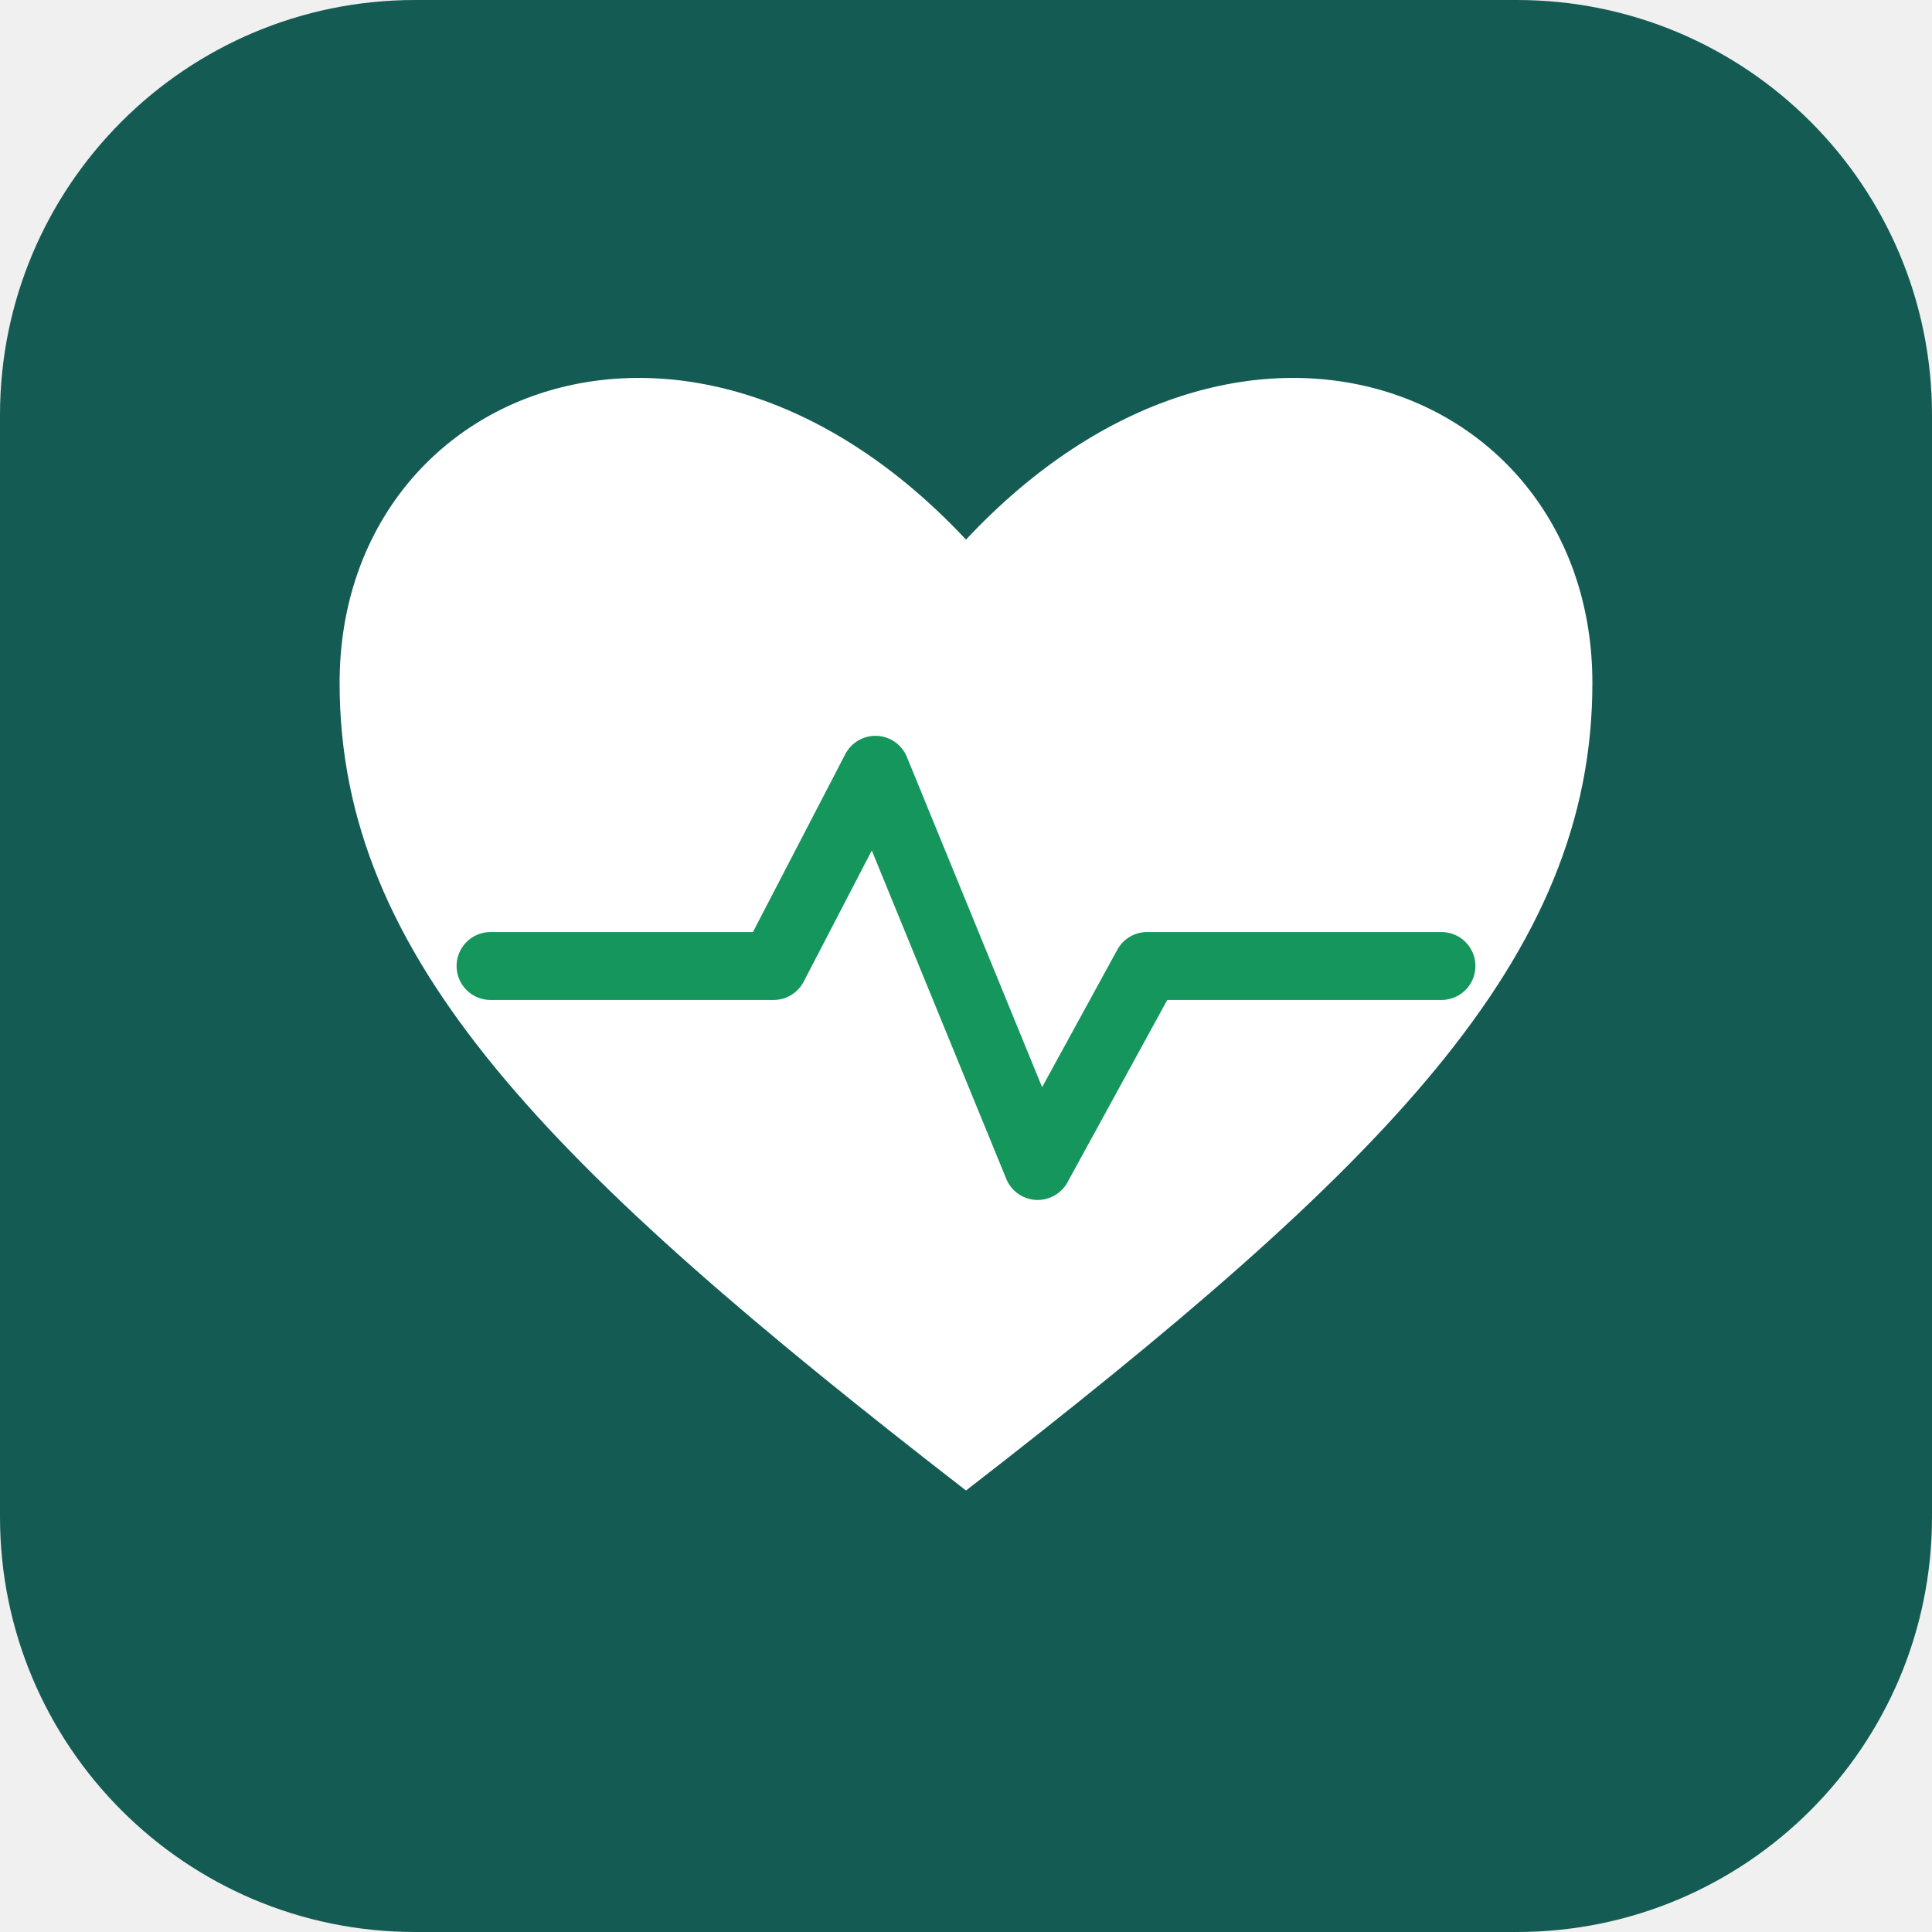
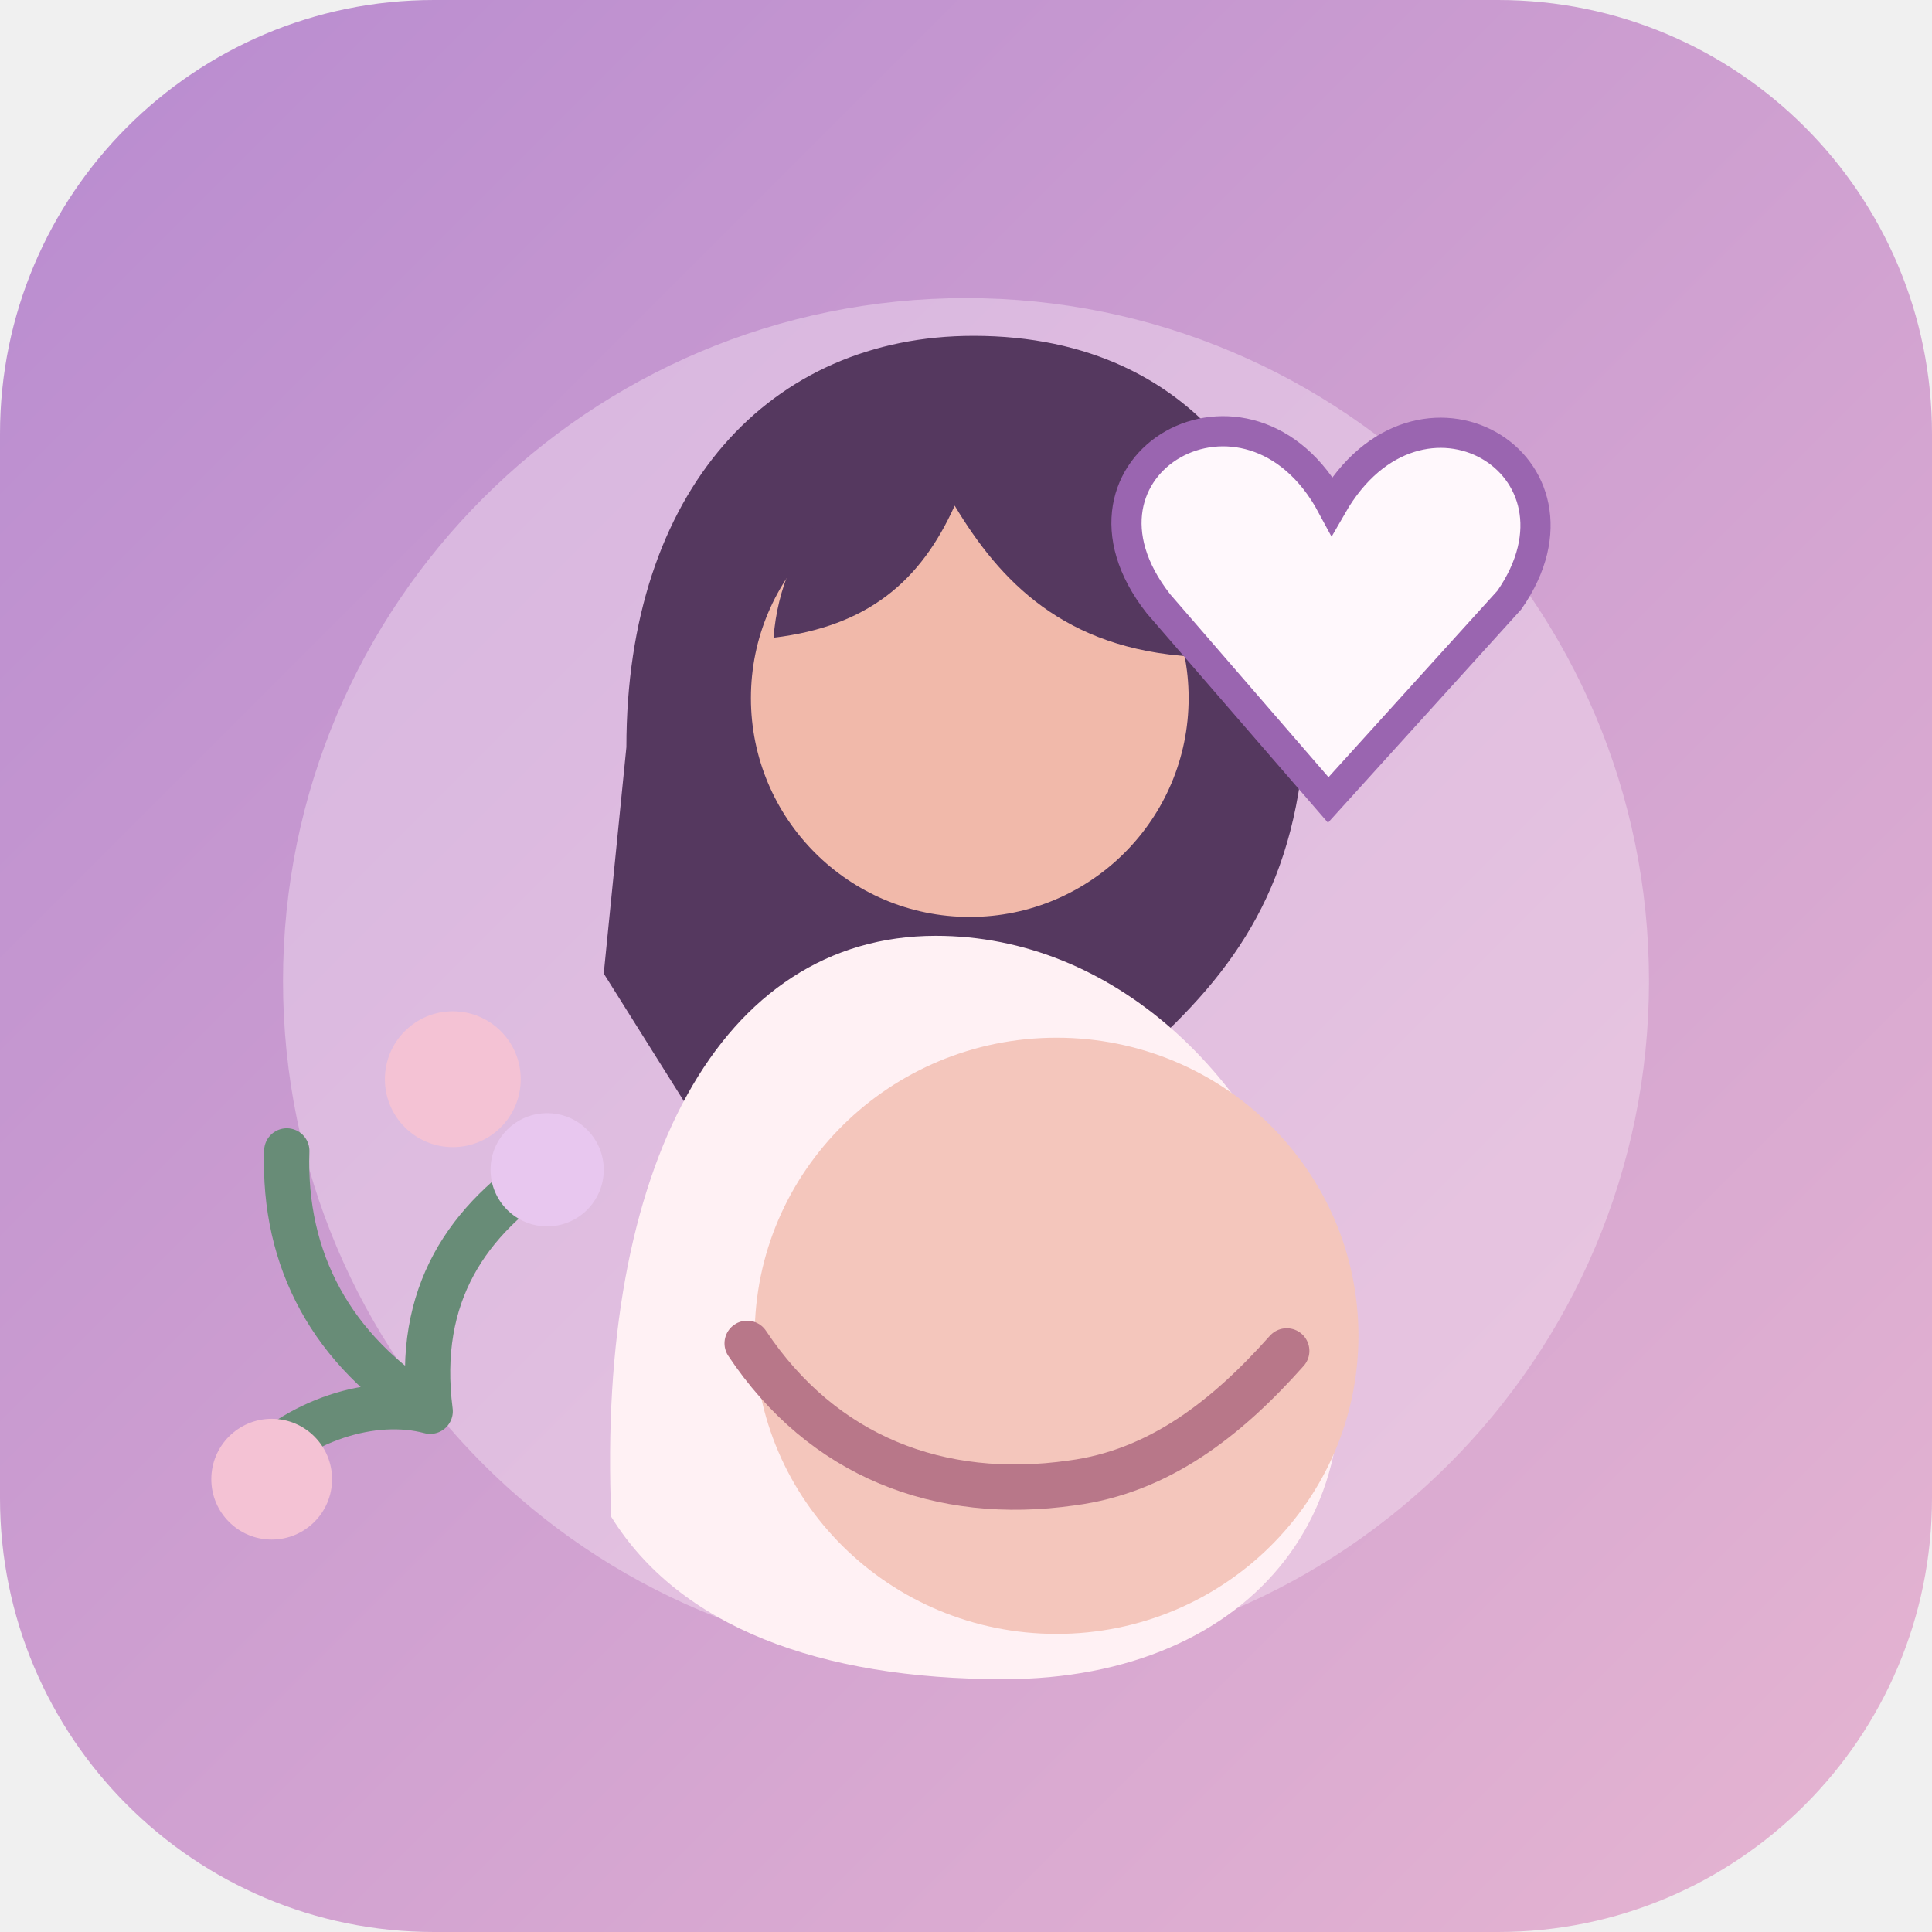
<svg xmlns="http://www.w3.org/2000/svg" viewBox="0 0 512 512">
-   <rect width="512" height="512" rx="110" fill="#145c53" />
-   <path d="M256 395C145 309 90 254 90 181c0-78 93-116 166-38 73-78 166-40 166 38 0 73-55 128-166 214Z" fill="#fff" />
-   <path d="M130 256h75l27-52 43 105 29-53h78" stroke="#14965c" stroke-width="18" stroke-linejoin="round" stroke-linecap="round" fill="none" />
+   <defs>
+     <linearGradient id="g" x2="1" y2="1">
+       <stop stop-color="#b88bd0" />
+       <stop offset="1" stop-color="#e6b5d1" />
+     </linearGradient>
+   </defs>
+   <rect width="512" height="512" rx="115" fill="url(#g)" />
+   <circle cx="256" cy="260" r="181" fill="#f9eaf7" opacity=".4" />
+   <path d="M166 198c0-68 38-109 92-109 61 0 91 47 88 103-2 42-18 65-44 88l-21 26-94-5-27-43z" fill="#55385f" />
+   <circle cx="257" cy="185" r="58" fill="#f1b9aa" />
+   <path d="M205 169c4-53 76-79 110-24 3 13 3 22 1 29-34-2-51-20-63-40-9 20-23 32-48 35z" fill="#55385f" />
+   <path d="M162 402c-4-93 29-154 86-154 47 0 86 37 101 86 22 64-17 111-83 111-49 0-86-14-104-43z" fill="#fff1f4" />
+   <ellipse cx="280" cy="354" rx="80" ry="79" fill="#f4c6bc" />
+   <path d="M198 356c20 30 51 42 86 37 23-3 41-17 57-35" fill="none" stroke="#b87789" stroke-width="12" stroke-linecap="round" />
+   <path d="M353 134c23-40 72-11 47 25l-48 53-45-52c-29-37 24-67 46-26z" fill="#fff8fc" stroke="#9a65b0" stroke-width="8" />
+   <path d="M114 374c-26-16-39-40-38-69m38 69c-4-31 10-51 32-65m-32 65c-15-4-35 2-49 17" stroke="#688c77" stroke-width="12" fill="none" stroke-linecap="round" />
+   <circle cx="120" cy="286" r="18" fill="#f4c2d4" />
+   <circle cx="72" cy="392" r="16" fill="#f4c2d4" />
+   <circle cx="145" cy="310" r="15" fill="#e8c7ef" />
</svg>
